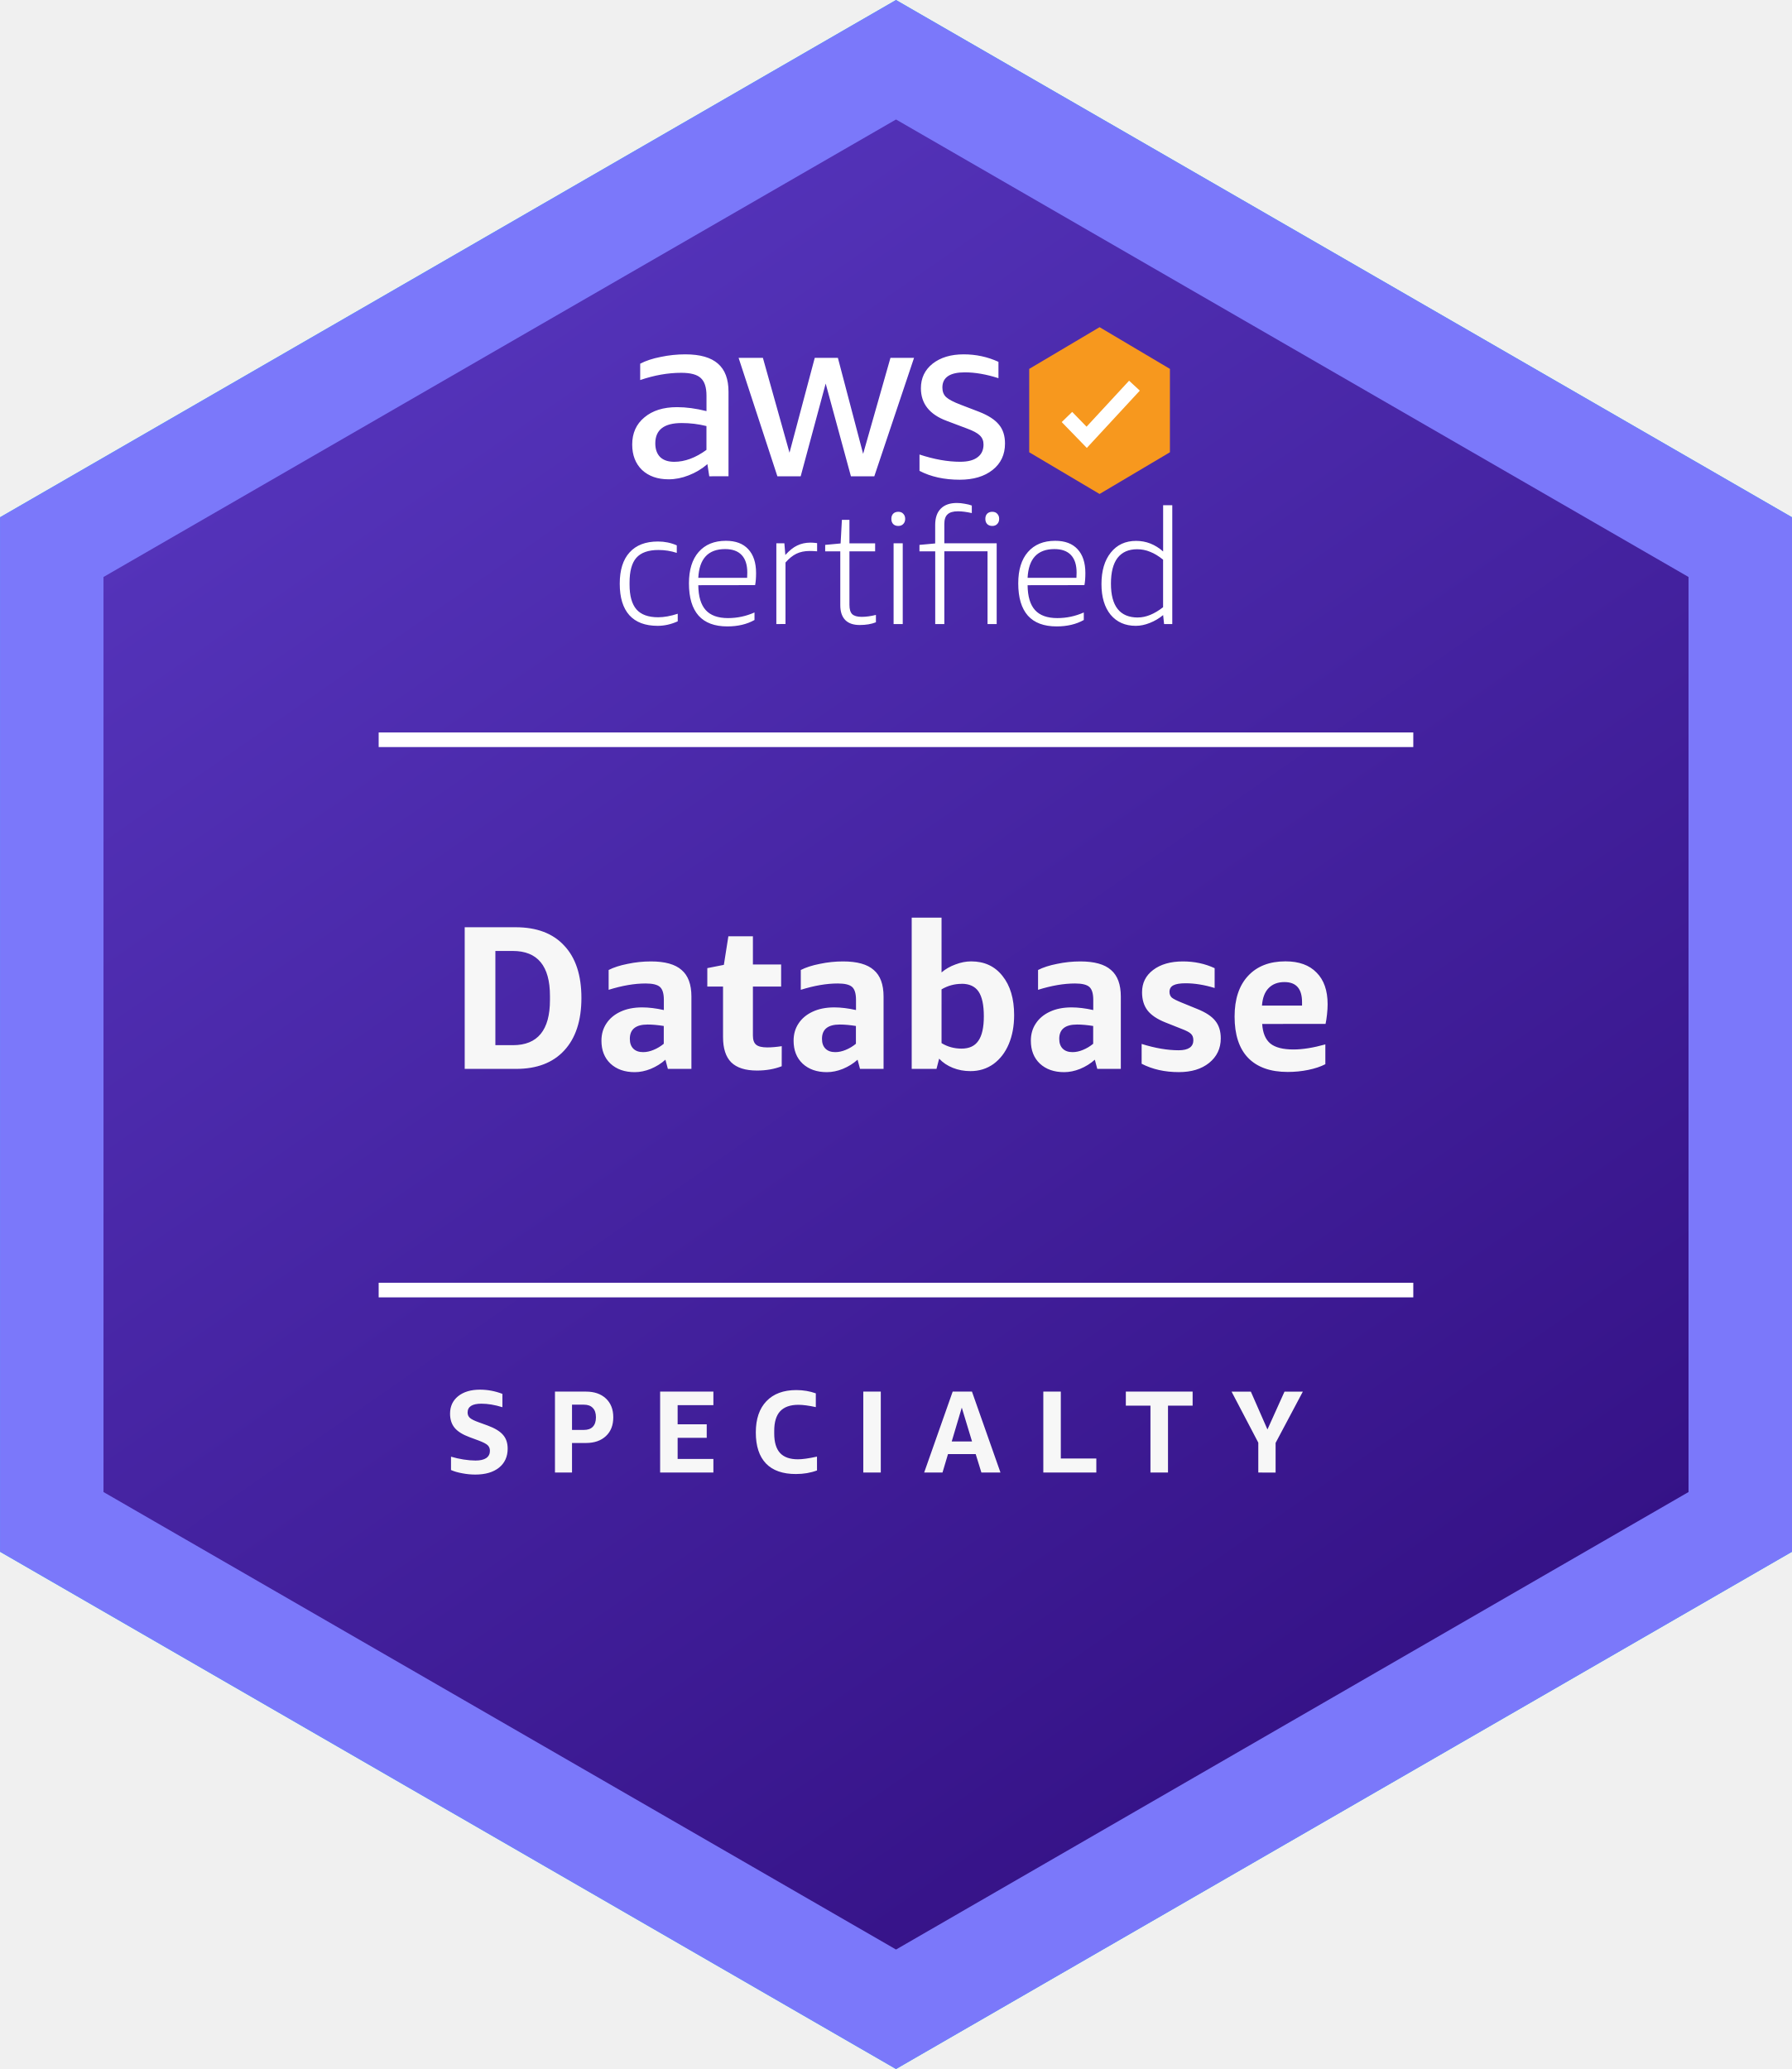
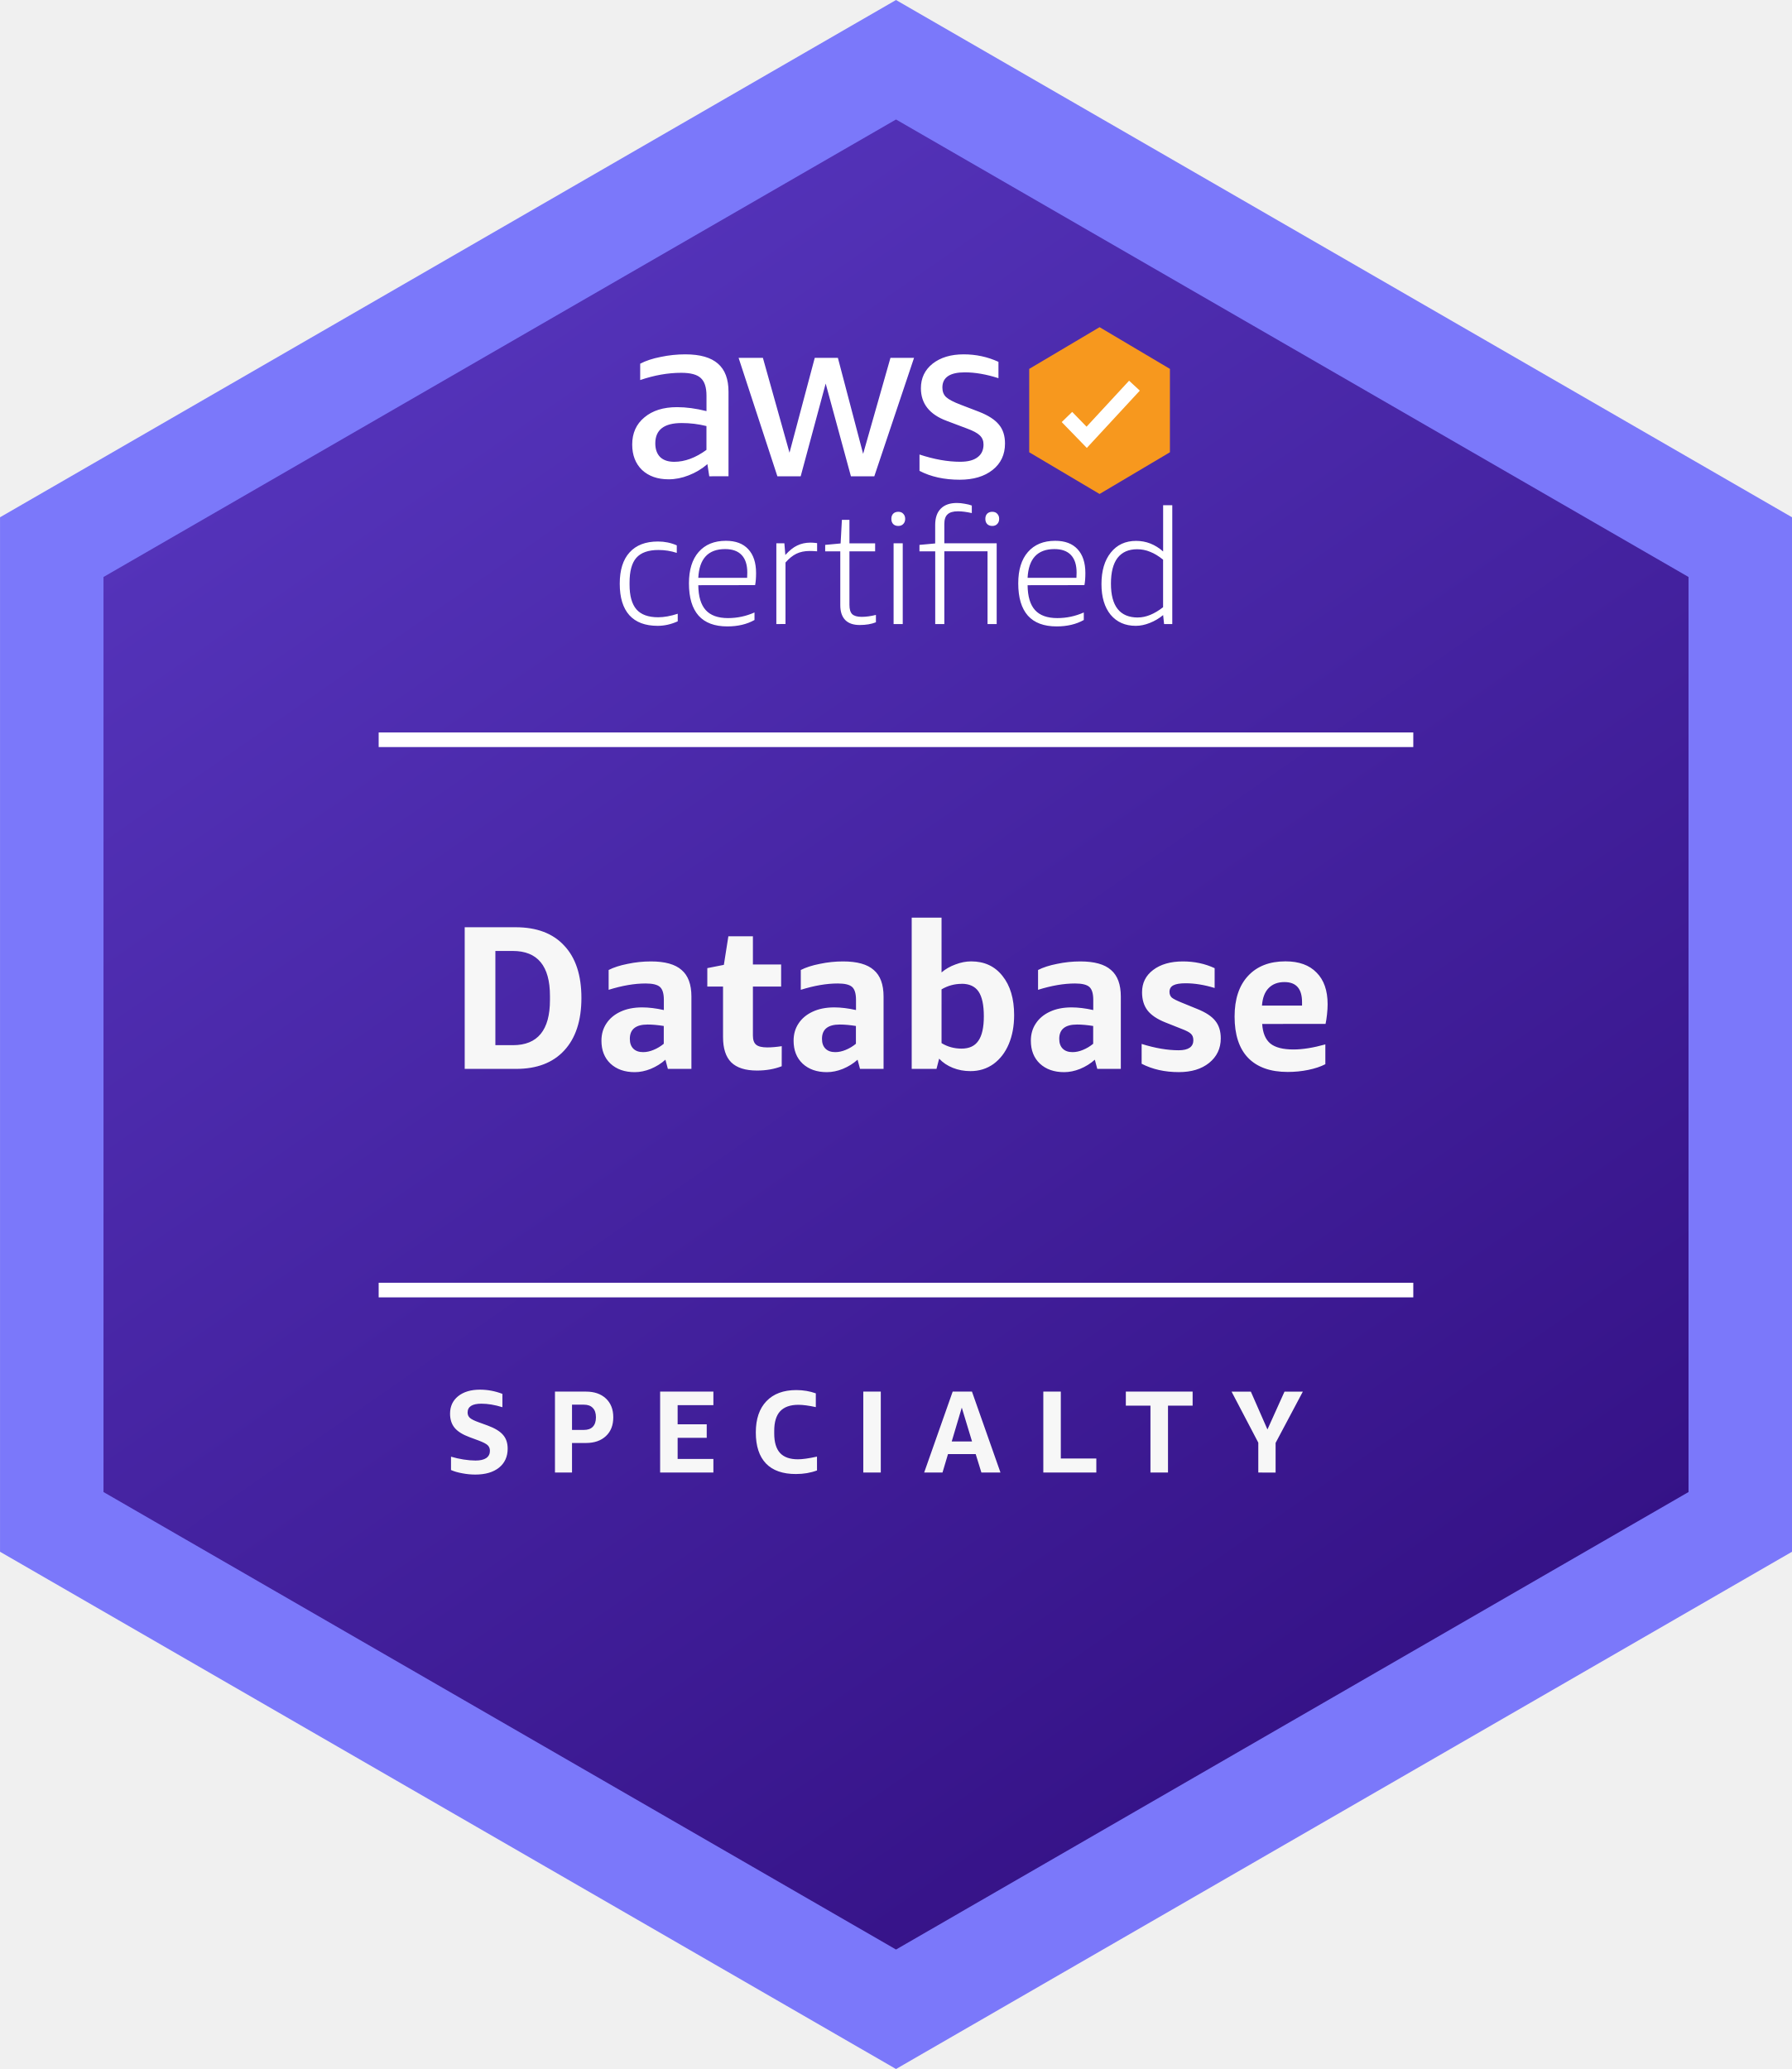
<svg xmlns="http://www.w3.org/2000/svg" xmlns:xlink="http://www.w3.org/1999/xlink" width="4.33cm" height="5cm" viewBox="0 0 43.301 50" version="1.1" id="svg1" xml:space="preserve">
  <defs id="defs1">
    <linearGradient id="linearGradient13">
      <stop style="stop-color:#5534bb;stop-opacity:1;" offset="0" id="stop12" />
      <stop style="stop-color:#341185;stop-opacity:1;" offset="1" id="stop13" />
    </linearGradient>
-     <linearGradient id="linearGradient11">
-       <stop style="stop-color:#59646f;stop-opacity:1;" offset="0" id="stop10" />
-       <stop style="stop-color:#222f40;stop-opacity:1;" offset="1" id="stop11" />
-     </linearGradient>
-     <linearGradient id="linearGradient9">
-       <stop style="stop-color:#008397;stop-opacity:1;" offset="0" id="stop8" />
-       <stop style="stop-color:#00597c;stop-opacity:1;" offset="1" id="stop9" />
-     </linearGradient>
    <rect x="47" y="68.5" width="94.5" height="49" id="rect3" />
-     <linearGradient id="linearGradient2">
-       <stop style="stop-color:#3a3ef7;stop-opacity:1;" offset="0" id="stop2" />
-       <stop style="stop-color:#061a83;stop-opacity:1;" offset="1" id="stop3" />
-     </linearGradient>
-     <linearGradient xlink:href="#linearGradient9" id="linearGradient3" x1="7.086" y1="-1.946" x2="19.173" y2="15.44" gradientUnits="userSpaceOnUse" />
-     <linearGradient xlink:href="#linearGradient2" id="linearGradient3-9" x1="7.086" y1="-1.946" x2="19.173" y2="15.44" gradientUnits="userSpaceOnUse" />
-     <linearGradient xlink:href="#linearGradient11" id="linearGradient3-1" x1="7.086" y1="-1.946" x2="19.173" y2="15.44" gradientUnits="userSpaceOnUse" />
    <linearGradient xlink:href="#linearGradient13" id="linearGradient3-3" x1="7.086" y1="-1.946" x2="19.173" y2="15.44" gradientUnits="userSpaceOnUse" />
  </defs>
  <g id="layer1" transform="translate(-3.350001)">
-     <path style="display:inline;fill:url(#linearGradient3);fill-opacity:1;stroke:#15caf7;stroke-width:1.226;stroke-dasharray:none;stroke-opacity:1" id="path1" d="M 23.101,12.523 13.097,18.299 3.093,12.523 3.093,0.971 13.097,-4.805 23.101,0.971 Z" transform="matrix(2.039204,0,0,2.039204,-1.706562,11.24175)" />
-     <path style="display:inline;fill:url(#linearGradient3-3);fill-opacity:1;stroke:#7b78fa;stroke-width:1.226;stroke-dasharray:none;stroke-opacity:1" id="path1-00" d="M 23.101,12.523 13.097,18.299 3.093,12.523 3.093,0.971 13.097,-4.805 23.101,0.971 Z" transform="matrix(2.039204,0,0,2.039204,-1.70656,11.24175)" />
-     <path style="display:none;fill:url(#linearGradient3-1);fill-opacity:1;stroke:#d5dbdb;stroke-width:1.226;stroke-dasharray:none;stroke-opacity:1" id="path1-0" d="M 23.101,12.523 13.097,18.299 3.093,12.523 3.093,0.971 13.097,-4.805 23.101,0.971 Z" transform="matrix(2.039204,0,0,2.039204,-1.70656,11.24175)" />
-     <path style="display:none;fill:url(#linearGradient3-9);fill-opacity:1;stroke:#3c93f9;stroke-width:1.226;stroke-dasharray:none;stroke-opacity:1" id="path1-7" d="M 23.101,12.523 13.097,18.299 3.093,12.523 3.093,0.971 13.097,-4.805 23.101,0.971 Z" transform="matrix(2.039204,0,0,2.039204,-1.70656,11.24175)" />
+     <path id="path1-00" style="display:inline;fill:url(#linearGradient3-3);stroke:#7b78fa;stroke-width:1.226" transform="matrix(2.039204,0,0,2.039204,-1.70656,11.24175)" d="M 23.101,12.523 13.097,18.299 3.093,12.523 3.093,0.971 13.097,-4.805 23.101,0.971 Z" />
    <path id="path3" style="opacity:1;fill:none;fill-opacity:1;stroke:#ffffff;stroke-width:0.353;stroke-dasharray:none;stroke-opacity:1" d="M 12.5 17.877 L 37.5 17.877 L 12.5 17.877 z M 12.5 31.176 L 37.5 31.176 L 12.5 31.176 z " />
    <path d="m 14.696,34.731 q -0.251,-0.093 -0.361,-0.226 -0.11,-0.135 -0.11,-0.341 0,-0.265 0.195,-0.423 0.198,-0.158 0.528,-0.158 0.277,0 0.542,0.102 v 0.322 q -0.274,-0.085 -0.508,-0.085 -0.333,0 -0.333,0.214 0,0.079 0.056,0.13 0.059,0.051 0.217,0.107 l 0.209,0.076 q 0.262,0.096 0.373,0.226 0.113,0.127 0.113,0.333 0,0.291 -0.209,0.46 -0.209,0.167 -0.573,0.167 -0.158,0 -0.316,-0.031 -0.158,-0.028 -0.271,-0.079 v -0.322 q 0.141,0.042 0.302,0.068 0.161,0.025 0.291,0.025 0.167,0 0.257,-0.059 0.09,-0.062 0.09,-0.175 0,-0.087 -0.056,-0.138 -0.054,-0.051 -0.22,-0.113 z m 2.476,0.141 v 0.714 h -0.412 v -1.956 h 0.748 q 0.305,0 0.483,0.167 0.178,0.167 0.178,0.454 0,0.288 -0.178,0.454 -0.178,0.167 -0.483,0.167 z m 0,-0.316 h 0.288 q 0.141,0 0.214,-0.076 0.076,-0.079 0.076,-0.229 0,-0.15 -0.076,-0.226 -0.073,-0.079 -0.214,-0.079 h -0.288 z m 2.129,1.03 v -1.956 h 1.287 v 0.327 h -0.864 v 0.463 h 0.703 v 0.327 h -0.703 v 0.511 h 0.864 v 0.327 z m 3.791,-0.051 q -0.229,0.087 -0.511,0.087 -0.477,0 -0.722,-0.254 -0.246,-0.257 -0.246,-0.751 0,-0.488 0.257,-0.756 0.257,-0.268 0.722,-0.268 0.248,0 0.471,0.079 v 0.333 q -0.257,-0.056 -0.421,-0.056 -0.294,0 -0.44,0.155 -0.144,0.155 -0.144,0.474 v 0.065 q 0,0.316 0.141,0.471 0.141,0.152 0.432,0.152 0.164,0 0.46,-0.065 z m 1.118,0.051 v -1.956 h 0.423 v 1.956 z m 2.854,0 -0.138,-0.446 H 26.257 l -0.133,0.446 h -0.443 l 0.689,-1.956 h 0.466 l 0.689,1.956 z m -0.717,-0.751 h 0.491 l -0.248,-0.818 z m 2.213,0.751 v -1.956 h 0.423 v 1.617 h 0.858 v 0.339 z m 2.589,0 v -1.617 h -0.595 v -0.339 h 1.614 v 0.339 h -0.595 v 1.617 z m 2.606,0 v -0.722 l -0.646,-1.233 h 0.466 l 0.401,0.914 0.412,-0.914 h 0.443 l -0.658,1.239 v 0.717 z" id="text5" style="font-weight:bold;font-size:2.822px;line-height:0.9;font-family:'Amazon Ember';-inkscape-font-specification:'Amazon Ember, Bold';text-align:center;letter-spacing:0.794px;text-anchor:middle;fill:#f7f7f7;stroke-width:0.353" aria-label="SPECIALTY" />
    <path d="m 14.579,25.831 v -3.423 h 1.23 q 0.766,0 1.175,0.445 0.415,0.44 0.415,1.264 0,0.82 -0.415,1.269 -0.41,0.445 -1.161,0.445 z m 0.741,-2.85 v 2.277 h 0.425 q 0.894,0 0.894,-1.091 v -0.099 q 0,-1.087 -0.899,-1.087 z m 4.168,2.85 -0.059,-0.222 q -0.153,0.138 -0.356,0.222 -0.198,0.079 -0.385,0.079 -0.365,0 -0.588,-0.207 -0.217,-0.207 -0.217,-0.553 0,-0.237 0.119,-0.415 0.119,-0.183 0.341,-0.286 0.222,-0.104 0.524,-0.104 0.237,0 0.524,0.064 v -0.247 q 0,-0.227 -0.094,-0.311 -0.094,-0.084 -0.346,-0.084 -0.405,0 -0.894,0.153 v -0.479 q 0.183,-0.094 0.459,-0.148 0.277,-0.059 0.563,-0.059 0.509,0 0.741,0.207 0.237,0.202 0.237,0.642 v 1.748 z m -0.598,-0.405 q 0.123,0 0.252,-0.054 0.133,-0.054 0.247,-0.148 v -0.43 q -0.217,-0.035 -0.39,-0.035 -0.43,0 -0.43,0.346 0,0.153 0.084,0.237 0.084,0.084 0.237,0.084 z m 3.349,0.341 q -0.267,0.104 -0.598,0.104 -0.42,0 -0.622,-0.198 -0.198,-0.198 -0.198,-0.612 v -1.22 h -0.38 v -0.445 l 0.4,-0.079 0.109,-0.691 h 0.593 v 0.682 h 0.682 v 0.533 h -0.682 v 1.185 q 0,0.158 0.079,0.222 0.079,0.064 0.267,0.064 0.153,0 0.351,-0.03 z m 1.892,0.064 -0.059,-0.222 q -0.153,0.138 -0.356,0.222 -0.198,0.079 -0.385,0.079 -0.365,0 -0.588,-0.207 -0.217,-0.207 -0.217,-0.553 0,-0.237 0.119,-0.415 0.119,-0.183 0.341,-0.286 0.222,-0.104 0.524,-0.104 0.237,0 0.524,0.064 v -0.247 q 0,-0.227 -0.094,-0.311 -0.094,-0.084 -0.346,-0.084 -0.405,0 -0.894,0.153 v -0.479 q 0.183,-0.094 0.459,-0.148 0.277,-0.059 0.563,-0.059 0.509,0 0.741,0.207 0.237,0.202 0.237,0.642 v 1.748 z m -0.598,-0.405 q 0.123,0 0.252,-0.054 0.133,-0.054 0.247,-0.148 v -0.43 q -0.217,-0.035 -0.39,-0.035 -0.43,0 -0.43,0.346 0,0.153 0.084,0.237 0.084,0.084 0.237,0.084 z m 1.847,0.405 v -3.655 h 0.721 v 1.324 q 0.143,-0.123 0.336,-0.193 0.193,-0.074 0.38,-0.074 0.479,0 0.756,0.351 0.282,0.351 0.282,0.948 0,0.39 -0.128,0.696 -0.128,0.306 -0.37,0.484 -0.242,0.173 -0.558,0.173 -0.227,0 -0.425,-0.079 -0.198,-0.079 -0.331,-0.222 l -0.064,0.247 z m 1.205,-2.055 q -0.257,0 -0.484,0.133 v 1.299 q 0.217,0.133 0.484,0.133 0.277,0 0.405,-0.188 0.133,-0.188 0.133,-0.593 0,-0.41 -0.128,-0.598 -0.128,-0.188 -0.41,-0.188 z m 3.279,2.055 -0.059,-0.222 q -0.153,0.138 -0.356,0.222 -0.198,0.079 -0.385,0.079 -0.365,0 -0.588,-0.207 -0.217,-0.207 -0.217,-0.553 0,-0.237 0.119,-0.415 0.119,-0.183 0.341,-0.286 0.222,-0.104 0.524,-0.104 0.237,0 0.524,0.064 v -0.247 q 0,-0.227 -0.094,-0.311 -0.094,-0.084 -0.346,-0.084 -0.405,0 -0.894,0.153 v -0.479 q 0.183,-0.094 0.459,-0.148 0.277,-0.059 0.563,-0.059 0.509,0 0.741,0.207 0.237,0.202 0.237,0.642 v 1.748 z m -0.598,-0.405 q 0.123,0 0.252,-0.054 0.133,-0.054 0.247,-0.148 v -0.43 q -0.217,-0.035 -0.39,-0.035 -0.43,0 -0.43,0.346 0,0.153 0.084,0.237 0.084,0.084 0.237,0.084 z m 2.919,-0.291 q 0,-0.099 -0.059,-0.153 -0.054,-0.054 -0.227,-0.119 l -0.385,-0.153 q -0.301,-0.119 -0.435,-0.291 -0.133,-0.173 -0.133,-0.44 0,-0.336 0.267,-0.538 0.272,-0.207 0.721,-0.207 0.415,0 0.766,0.163 v 0.479 q -0.375,-0.114 -0.701,-0.114 -0.202,0 -0.296,0.049 -0.094,0.049 -0.094,0.158 0,0.084 0.054,0.138 0.059,0.049 0.242,0.123 l 0.375,0.153 q 0.306,0.123 0.435,0.286 0.133,0.163 0.133,0.425 0,0.365 -0.282,0.593 -0.277,0.222 -0.731,0.222 -0.509,0 -0.899,-0.202 v -0.479 q 0.489,0.153 0.894,0.153 0.356,0 0.356,-0.247 z m 1.664,-0.39 q 0.02,0.326 0.198,0.474 0.178,0.143 0.558,0.143 0.331,0 0.77,-0.123 v 0.479 q -0.173,0.089 -0.415,0.138 -0.237,0.049 -0.494,0.049 -0.627,0 -0.958,-0.341 -0.326,-0.341 -0.326,-0.998 0,-0.632 0.326,-0.983 0.326,-0.351 0.904,-0.351 0.489,0 0.751,0.272 0.267,0.267 0.267,0.766 0,0.109 -0.015,0.247 -0.015,0.138 -0.035,0.227 z m 0.538,-1.012 q -0.242,0 -0.385,0.148 -0.138,0.143 -0.158,0.42 h 0.968 v -0.084 q 0,-0.484 -0.425,-0.484 z" id="text3" style="font-weight:bold;font-size:4.939px;line-height:0.9;font-family:'Amazon Ember';-inkscape-font-specification:'Amazon Ember, Bold';text-align:center;letter-spacing:0px;text-anchor:middle;fill:#f7f7f7;stroke-width:0.353" aria-label="Database" />
    <g id="g8" transform="translate(0.1322917,-0.5291667)">
-       <path style="display:inline;opacity:1;fill:#f7981e;fill-opacity:1;stroke:none;stroke-width:0.357" id="path5" d="m 10.609,24.423 -1.745,1.008 -1.745,-1.008 10e-8,-2.015 1.745,-1.008 1.745,1.008 z" transform="matrix(0.9741859,0,0,1,21.15199,-12.96458)" />
+       <path id="path5" style="display:inline;opacity:1;fill:#f7981e;stroke-width:0.357" transform="matrix(0.9741859,0,0,1,21.15199,-12.96458)" d="m 10.609,24.423 -1.745,1.008 -1.745,-1.008 10e-8,-2.015 1.745,-1.008 1.745,1.008 z" />
      <path style="opacity:1;fill:none;fill-opacity:1;stroke:#ffffff;stroke-width:0.353;stroke-dasharray:none;stroke-opacity:1" d="m 28.999,10.606 0.477,0.491 1.154,-1.248" id="path7" />
      <path style="font-weight:300;font-size:3.881px;font-family:'Amazon Ember';-inkscape-font-specification:'Amazon Ember Light';letter-spacing:0px;fill:#ffffff;stroke-width:2.5" d="m 19.594,15.544 q -0.241,0.109 -0.485,0.109 -0.45,0 -0.683,-0.256 -0.233,-0.26 -0.233,-0.761 0,-0.497 0.237,-0.757 0.237,-0.264 0.687,-0.264 0.241,0 0.454,0.093 v 0.182 q -0.213,-0.07 -0.442,-0.07 -0.369,0 -0.536,0.19 -0.163,0.186 -0.163,0.601 v 0.047 q 0,0.404 0.167,0.598 0.167,0.19 0.524,0.19 0.213,0 0.473,-0.085 z m 0.497,-0.873 q 0.004,0.407 0.179,0.601 0.175,0.194 0.539,0.194 0.334,0 0.64,-0.136 v 0.182 q -0.276,0.155 -0.656,0.155 -0.462,0 -0.695,-0.26 -0.233,-0.264 -0.233,-0.78 0,-0.489 0.233,-0.757 0.237,-0.272 0.66,-0.272 0.353,0 0.539,0.202 0.19,0.202 0.19,0.578 0,0.175 -0.023,0.291 z m 0.648,-0.873 q -0.613,0 -0.648,0.695 h 1.18 q 0.004,-0.054 0.004,-0.128 0,-0.279 -0.136,-0.423 -0.136,-0.144 -0.4,-0.144 z M 21.977,15.61 v -1.952 h 0.194 l 0.023,0.283 q 0.147,-0.163 0.287,-0.229 0.144,-0.07 0.322,-0.07 0.066,0 0.159,0.012 v 0.198 q -0.101,-0.008 -0.182,-0.008 -0.179,0 -0.318,0.066 -0.136,0.066 -0.264,0.213 v 1.486 z m 2.406,-0.043 q -0.163,0.066 -0.392,0.066 -0.229,0 -0.349,-0.12 -0.12,-0.124 -0.12,-0.357 V 13.853 H 23.157 V 13.697 l 0.373,-0.035 0.031,-0.57 h 0.182 v 0.567 h 0.621 v 0.194 h -0.621 v 1.292 q 0,0.159 0.066,0.225 0.07,0.066 0.229,0.066 0.159,0 0.345,-0.047 z m 0.427,0.043 V 13.658 H 25.031 v 1.952 z m 0.113,-2.371 q -0.078,0 -0.124,-0.047 -0.043,-0.047 -0.043,-0.124 0,-0.078 0.043,-0.124 0.047,-0.047 0.124,-0.047 0.078,0 0.12,0.047 0.047,0.047 0.047,0.124 0,0.078 -0.047,0.124 -0.043,0.047 -0.12,0.047 z m 0.893,2.371 V 13.853 H 25.435 V 13.697 l 0.38,-0.035 v -0.446 q 0,-0.26 0.136,-0.396 0.136,-0.136 0.388,-0.136 0.093,0 0.19,0.019 0.101,0.016 0.171,0.043 v 0.182 q -0.194,-0.043 -0.334,-0.043 -0.175,0 -0.252,0.074 -0.078,0.07 -0.078,0.233 v 0.466 h 1.265 v 1.952 h -0.221 v -1.758 h -1.044 v 1.758 z m 1.378,-2.371 q -0.078,0 -0.124,-0.047 -0.043,-0.047 -0.043,-0.124 0,-0.078 0.043,-0.124 0.047,-0.047 0.124,-0.047 0.078,0 0.12,0.047 0.047,0.047 0.047,0.124 0,0.078 -0.047,0.124 -0.043,0.047 -0.12,0.047 z m 0.854,1.432 q 0.004,0.407 0.179,0.601 0.175,0.194 0.539,0.194 0.334,0 0.64,-0.136 v 0.182 q -0.276,0.155 -0.656,0.155 -0.462,0 -0.695,-0.26 -0.233,-0.264 -0.233,-0.78 0,-0.489 0.233,-0.757 0.237,-0.272 0.66,-0.272 0.353,0 0.539,0.202 0.19,0.202 0.19,0.578 0,0.175 -0.023,0.291 z m 0.648,-0.873 q -0.613,0 -0.648,0.695 h 1.18 q 0.004,-0.054 0.004,-0.128 0,-0.279 -0.136,-0.423 -0.136,-0.144 -0.4,-0.144 z m 2.65,1.812 -0.023,-0.217 q -0.144,0.12 -0.322,0.19 -0.175,0.07 -0.338,0.07 -0.384,0 -0.609,-0.268 -0.221,-0.272 -0.221,-0.741 0,-0.481 0.225,-0.761 0.225,-0.283 0.613,-0.283 0.361,0 0.652,0.256 v -1.118 h 0.221 v 2.872 z m -0.633,-0.159 q 0.291,0 0.609,-0.248 v -1.149 q -0.163,-0.132 -0.314,-0.19 -0.147,-0.062 -0.314,-0.062 -0.31,0 -0.473,0.21 -0.159,0.21 -0.159,0.621 0,0.819 0.652,0.819 z" id="text2" aria-label="certified" />
      <path style="font-size:5.644px;font-family:'Amazon Ember';-inkscape-font-specification:'Amazon Ember';letter-spacing:-0.132px;fill:#ffffff;stroke-width:2.5" d="m 20.356,12.039 -0.045,-0.294 q -0.203,0.175 -0.452,0.271 -0.243,0.096 -0.485,0.096 -0.401,0 -0.643,-0.226 -0.237,-0.231 -0.237,-0.615 0,-0.412 0.294,-0.655 0.294,-0.248 0.79,-0.248 0.327,0 0.711,0.096 V 10.091 q 0,-0.305 -0.141,-0.429 -0.135,-0.124 -0.468,-0.124 -0.48,0 -0.993,0.175 V 9.318 q 0.203,-0.107 0.497,-0.164 0.294,-0.062 0.593,-0.062 0.536,0 0.79,0.226 0.254,0.22 0.254,0.677 v 2.043 z m -0.847,-0.35 q 0.384,0 0.779,-0.288 v -0.576 q -0.294,-0.073 -0.598,-0.073 -0.638,0 -0.638,0.491 0,0.214 0.119,0.333 0.119,0.113 0.339,0.113 z m 4.27,0.35 -0.61,-2.241 -0.604,2.241 H 22.002 L 21.065,9.177 h 0.587 l 0.643,2.292 0.61,-2.292 h 0.559 l 0.61,2.32 0.66,-2.32 h 0.57 l -0.96,2.862 z m 3.204,-0.768 q 0,-0.135 -0.09,-0.22 -0.085,-0.085 -0.316,-0.169 l -0.48,-0.181 q -0.627,-0.231 -0.627,-0.79 0,-0.367 0.282,-0.593 0.288,-0.226 0.751,-0.226 0.446,0 0.841,0.181 v 0.395 q -0.44,-0.141 -0.813,-0.141 -0.542,0 -0.542,0.367 0,0.147 0.09,0.231 0.09,0.085 0.356,0.186 l 0.44,0.169 q 0.333,0.13 0.48,0.31 0.147,0.175 0.147,0.457 0,0.401 -0.299,0.638 -0.299,0.237 -0.796,0.237 -0.559,0 -0.971,-0.214 v -0.395 q 0.531,0.175 0.982,0.175 0.277,0 0.418,-0.107 0.147,-0.107 0.147,-0.31 z" id="text1" aria-label="aws" />
    </g>
  </g>
  <g id="layer4" style="display:inline">
    <path id="path1-2" style="display:none;vector-effect:non-scaling-stroke;fill:none;fill-opacity:1;stroke:#ff00ff;stroke-width:0.265;stroke-dasharray:none;stroke-opacity:1;-inkscape-stroke:hairline" d="M 21.389,0.986 C 14.499,4.961 7.611,8.942 0.719,12.915 c 0,8.057 2.1e-7,16.114 0,24.172 6.98,4.023 13.955,8.055 20.934,12.08 6.977,-4.025 13.951,-8.057 20.93,-12.08 0,-8.057 0,-16.114 0,-24.172 C 35.603,8.892 28.63,4.86 21.652,0.835 l -0.177,0.102 z" />
  </g>
</svg>
